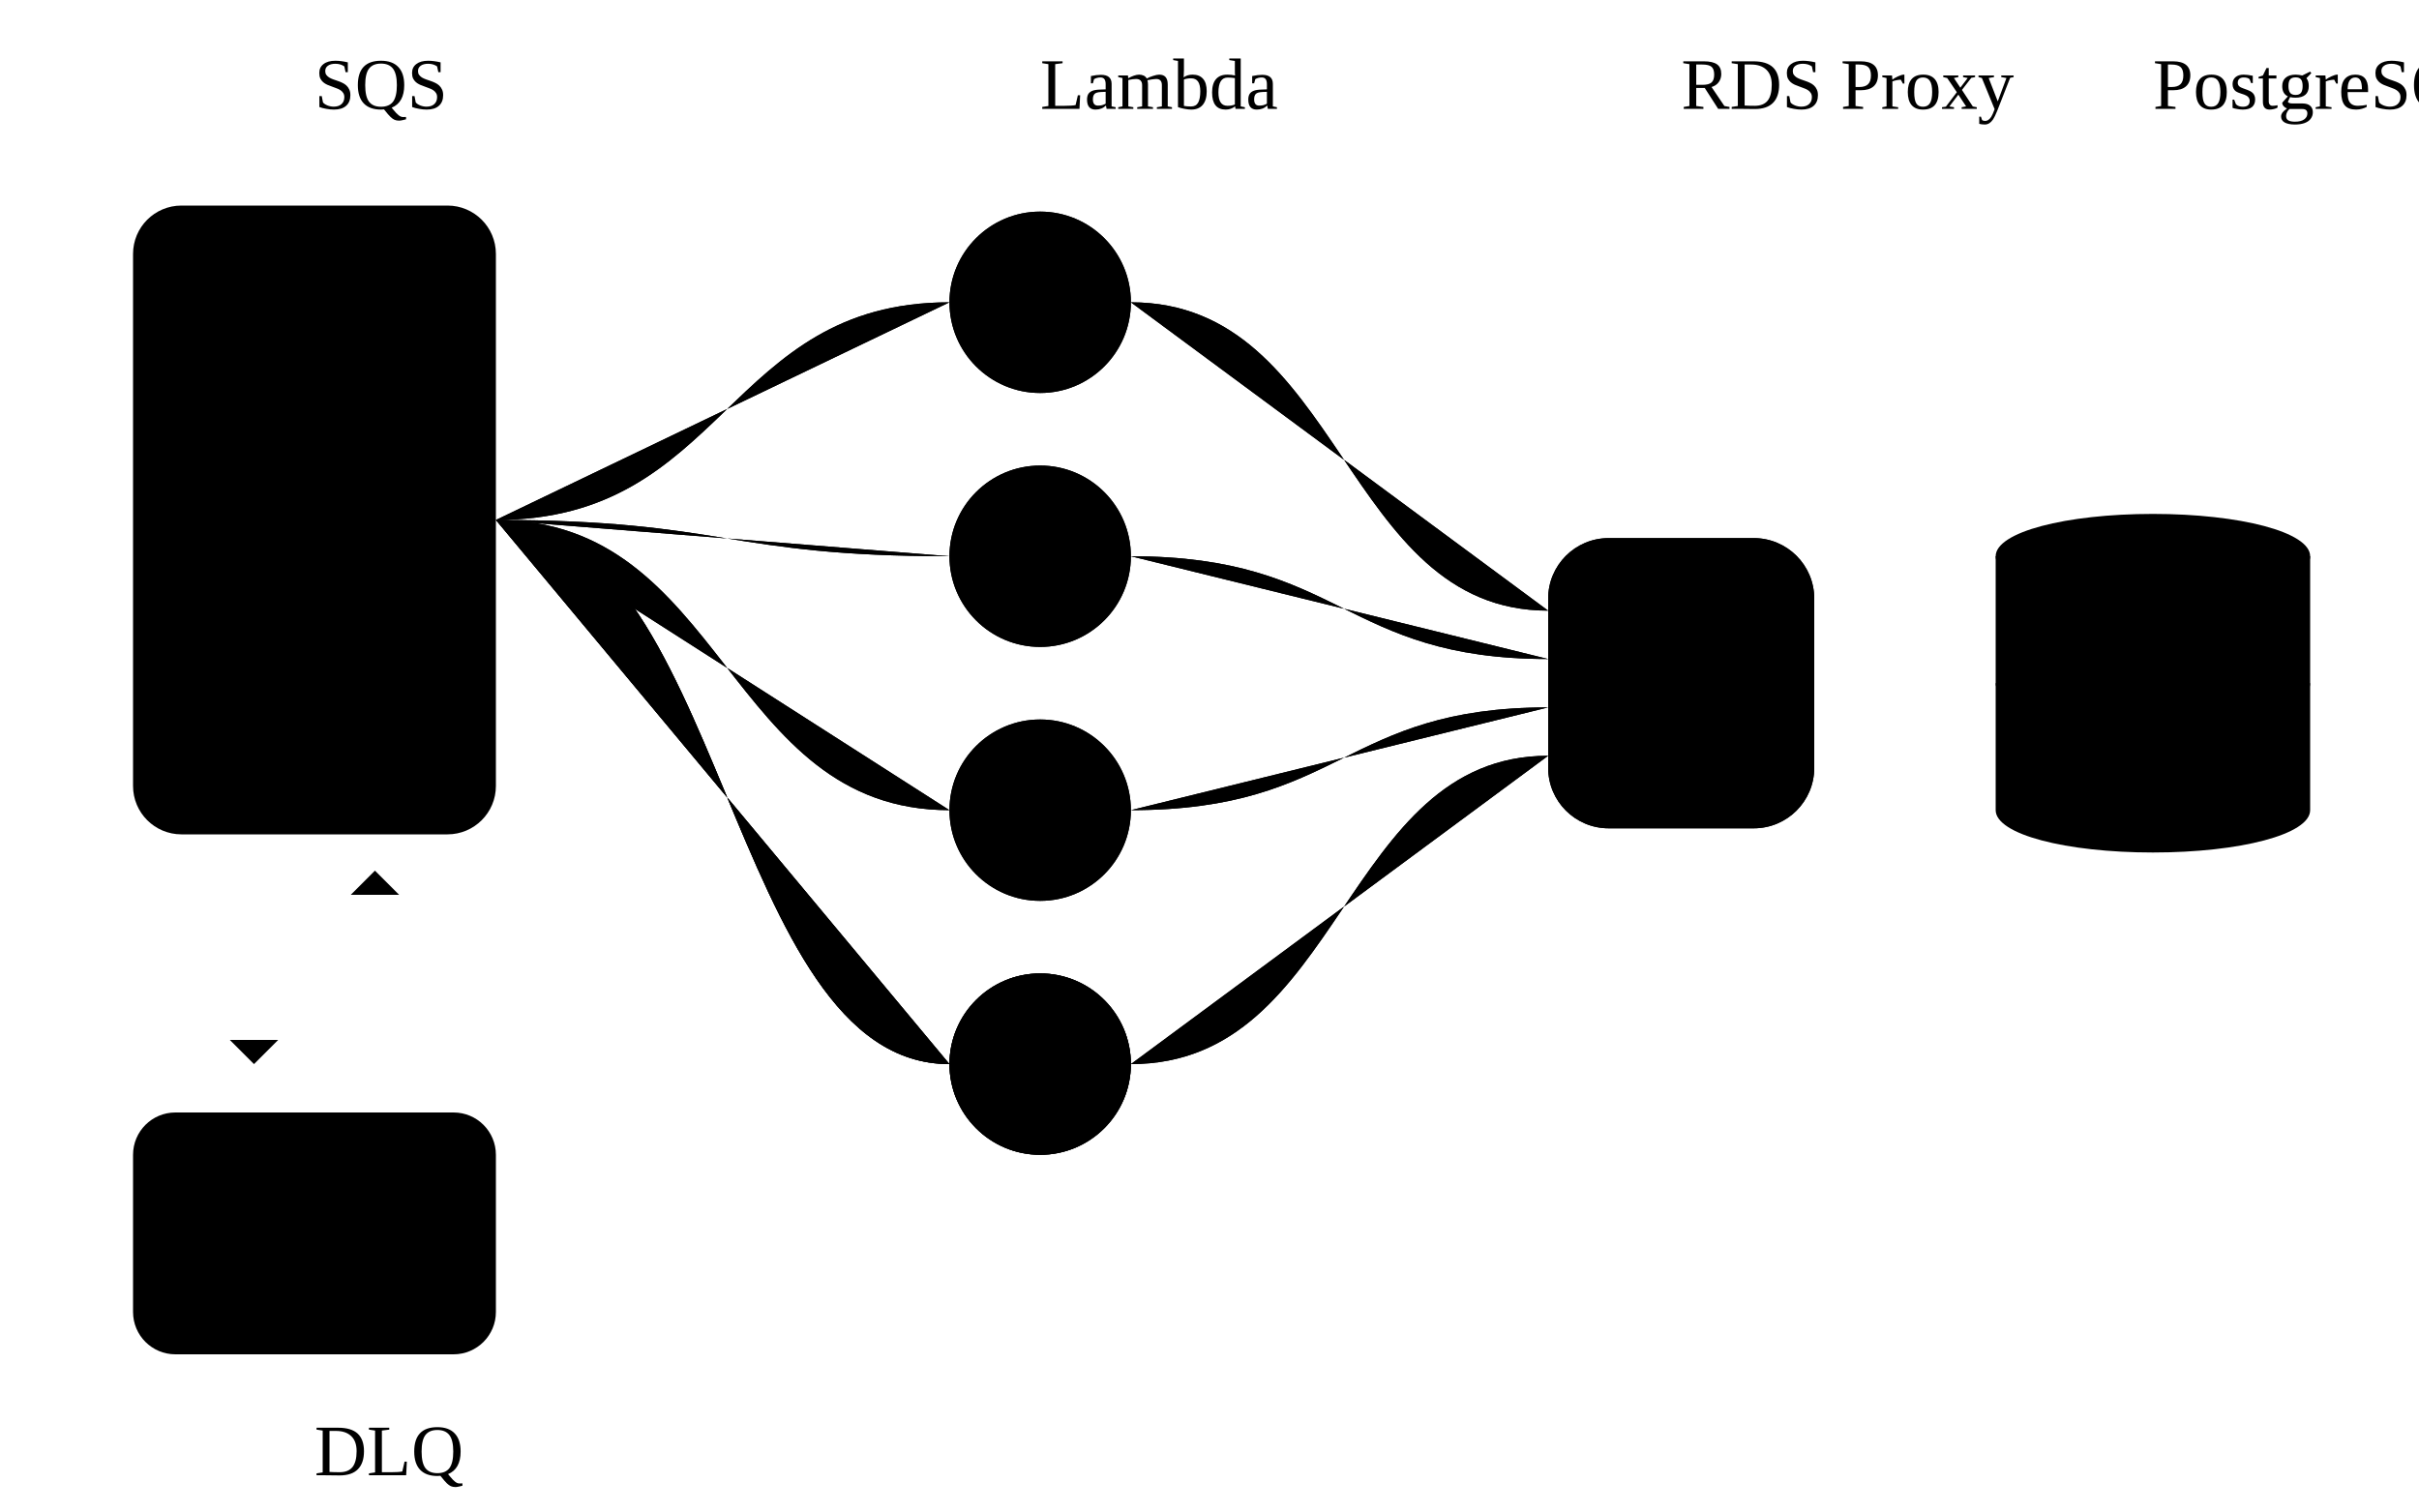
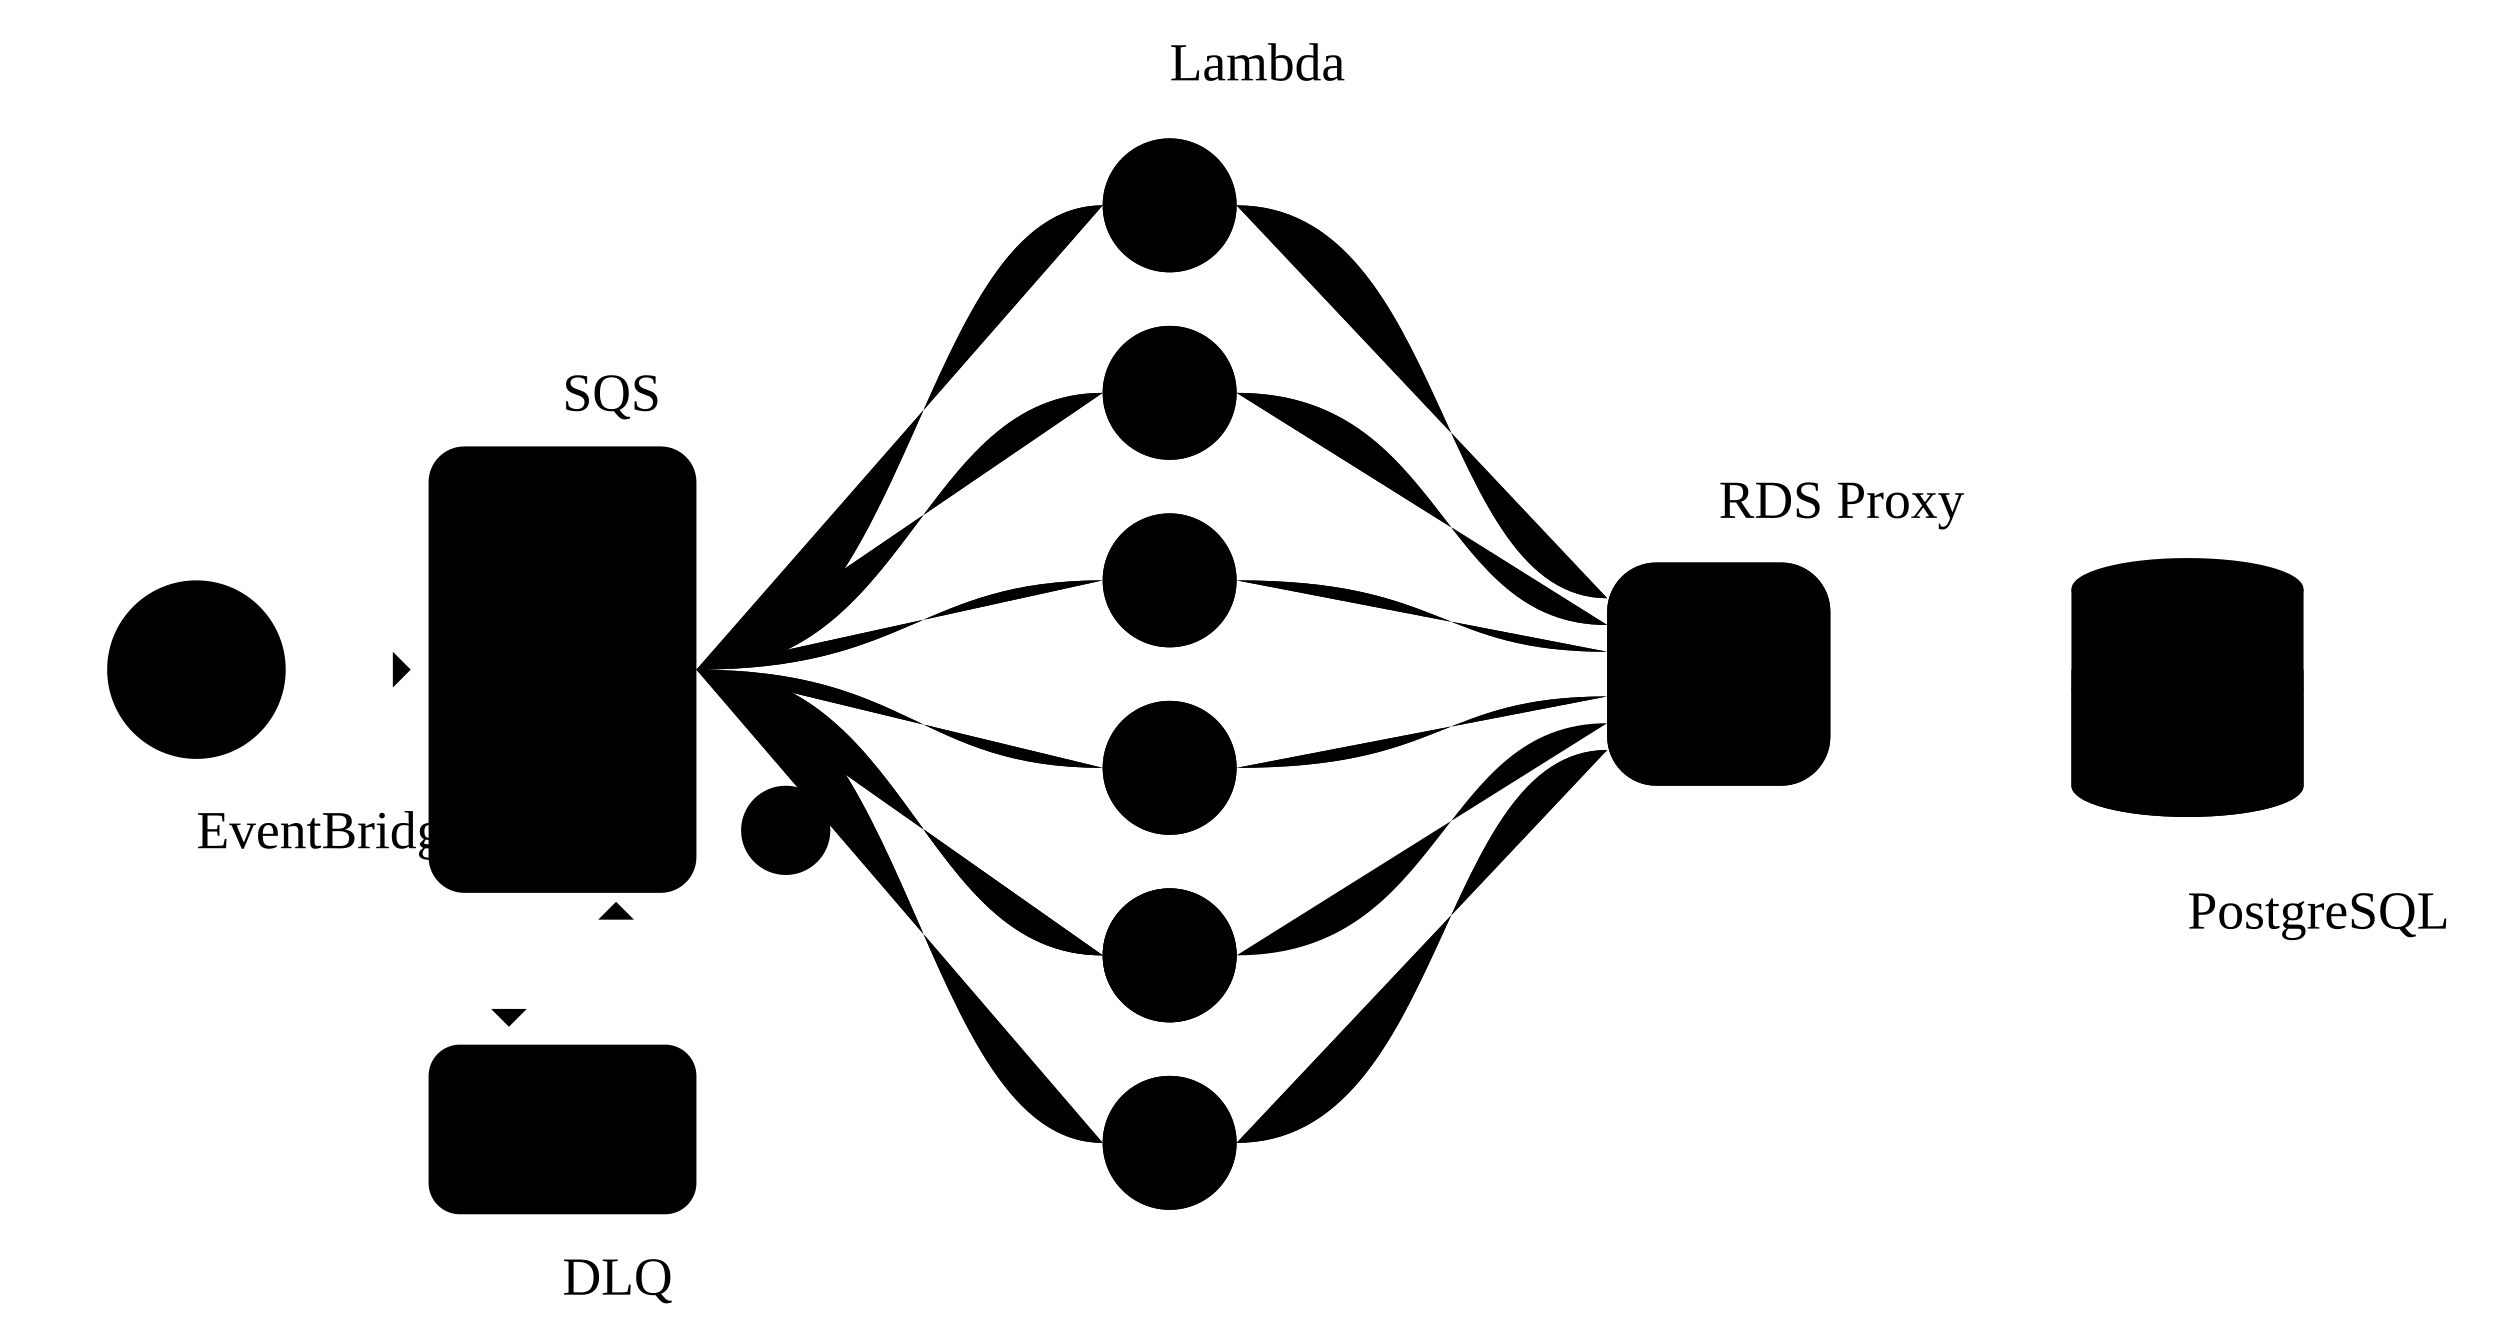
- <svg class="wide" viewBox="0 0 400 250">
+ <svg class="wide" viewBox="0 0 560 300">
  <defs>
    <symbol id="fx-lambda" viewBox="0 0 24 24">
      <path d="M5 3h3.5L19 21" />
      <path d="M12.3 10.6 5 21" />
    </symbol>
+     <clipPath id="fx-db-clip">
+       <path d="M464 132c0-4 11.6-7 26-7s26 3 26 7v44c0 4-11.6 7-26 7s-26-3-26-7z" />
+     </clipPath>
  </defs>
  <g class="fade" style="--dur: 600ms">
-     <text x="52" y="18">SQS</text>
-     <text x="172" y="18">Lambda</text>
-     <text x="278" y="18">RDS Proxy</text>
-     <text x="356" y="18">PostgreSQL</text>
-     <text x="52" y="244">DLQ</text>
+     <text x="44" y="190">EventBridge</text>
+     <text x="126" y="92">SQS</text>
+     <text x="126" y="290">DLQ</text>
+     <text x="262" y="18">Lambda</text>
+     <text x="385" y="116">RDS Proxy</text>
+     <text x="490" y="208">PostgreSQL</text>
  </g>
-   <rect class="art-panel rise" x="22" y="34" width="60" height="104" rx="8" />
-   <rect class="art-chip rise" x="30" y="44" width="44" height="11" rx="3.5" style="--at: 150ms; --rise: -10px" />
-   <rect class="art-chip rise" x="30" y="63" width="44" height="11" rx="3.5" style="--at: 230ms; --rise: -10px" />
-   <rect class="art-chip rise" x="30" y="82" width="44" height="11" rx="3.5" style="--at: 310ms; --rise: -10px" />
-   <rect class="art-chip rise" x="30" y="101" width="44" height="11" rx="3.5" style="--at: 390ms; --rise: -10px" />
-   <g class="rise" style="--at: 470ms; --rise: -10px">
-     <g class="fx-gone dim" style="--at: 3400ms; --dur: 300ms">
-       <rect class="art-chip" x="30" y="120" width="44" height="11" rx="3.5" />
-       <rect class="fx-fail pop" x="30" y="120" width="44" height="11" rx="3.5" style="--at: 3250ms; --dur: 350ms" />
+   <g class="pop" style="--at: 0ms">
+     <circle class="art-panel" cx="44" cy="150" r="20" />
+     <circle class="fx-clock-dot" cx="44" cy="150" r="1.8" />
+   </g>
+   <g class="turn" style="--at: 200ms; --dur: 700ms; transform-origin: 44px 150px">
+     <path class="art-accent-line" d="M44 138v12l7 5" />
+   </g>
+   <path class="art-flow draw" d="M66 150h26" pathLength="1" style="--at: 450ms; --dur: 200ms" />
+   <path class="art-flow pop" d="m88 146 4 4-4 4" style="--at: 600ms" />
+   <rect class="art-panel rise" x="96" y="100" width="60" height="100" rx="8" style="--at: 200ms" />
+   <rect class="art-chip rise" x="104" y="110" width="44" height="11" rx="3.5" style="--at: 520ms; --rise: -10px" />
+   <rect class="art-chip rise" x="104" y="127" width="44" height="11" rx="3.5" style="--at: 600ms; --rise: -10px" />
+   <rect class="art-chip rise" x="104" y="144" width="44" height="11" rx="3.5" style="--at: 680ms; --rise: -10px" />
+   <rect class="art-chip rise" x="104" y="161" width="44" height="11" rx="3.5" style="--at: 760ms; --rise: -10px" />
+   <g class="rise" style="--at: 840ms; --rise: -10px">
+     <g class="fx-gone dim" style="--at: 3480ms; --dur: 300ms">
+       <rect class="art-chip" x="104" y="178" width="44" height="11" rx="3.5" />
+       <rect class="fx-fail pop" x="104" y="178" width="44" height="11" rx="3.5" style="--at: 3330ms; --dur: 350ms" />
    </g>
  </g>
-   <g class="fade" style="--at: 300ms">
-     <rect class="fx-dlq" x="22" y="184" width="60" height="40" rx="7" />
-     <path class="art-flow" d="M42 142v34m-4-4 4 4 4-4" />
-     <path class="art-dash" d="M62 178v-34m-4 4 4-4 4 4" />
+   <g class="fade" style="--at: 900ms">
+     <rect class="fx-dlq" x="96" y="234" width="60" height="38" rx="7" />
+     <path class="art-flow" d="M114 202v28m-4-4 4 4 4-4" />
+     <path class="art-dash" d="M138 230v-28m-4 4 4-4 4 4" />
  </g>
-   <path class="art-flow draw" d="M82 86C120 86 120 50 157 50" pathLength="1" style="--at: 600ms; --dur: 300ms" />
-   <path class="art-flow draw" d="M82 86C120 86 120 92 157 92" pathLength="1" style="--at: 600ms; --dur: 300ms" />
-   <path class="art-flow draw" d="M82 86C120 86 120 134 157 134" pathLength="1" style="--at: 600ms; --dur: 300ms" />
-   <path class="art-flow draw" d="M82 86C120 86 120 176 157 176" pathLength="1" style="--at: 600ms; --dur: 300ms" />
-   <g class="pop" style="--at: 300ms">
-     <circle class="art-panel" cx="172" cy="50" r="15" />
-     <use class="fx-worker" href="#fx-lambda" x="163" y="41" width="18" height="18" />
+   <path class="art-flow draw" d="M156 150C204 150 206 46 247 46" pathLength="1" style="--at: 900ms; --dur: 300ms" />
+   <path class="art-flow draw" d="M156 150C204 150 206 88 247 88" pathLength="1" style="--at: 900ms; --dur: 300ms" />
+   <path class="art-flow draw" d="M156 150C204 150 206 130 247 130" pathLength="1" style="--at: 900ms; --dur: 300ms" />
+   <path class="art-flow draw" d="M156 150C204 150 206 172 247 172" pathLength="1" style="--at: 900ms; --dur: 300ms" />
+   <path class="art-flow draw" d="M156 150C204 150 206 214 247 214" pathLength="1" style="--at: 900ms; --dur: 300ms" />
+   <path class="art-flow draw" d="M156 150C204 150 206 256 247 256" pathLength="1" style="--at: 900ms; --dur: 300ms" />
+   <g class="pop" style="--at: 400ms">
+     <circle class="art-panel" cx="262" cy="46" r="15" />
+     <use class="fx-worker" href="#fx-lambda" x="253" y="37" width="18" height="18" />
  </g>
-   <g class="pop" style="--at: 380ms">
-     <circle class="art-panel" cx="172" cy="92" r="15" />
-     <use class="fx-worker" href="#fx-lambda" x="163" y="83" width="18" height="18" />
+   <g class="pop" style="--at: 450ms">
+     <circle class="art-panel" cx="262" cy="88" r="15" />
+     <use class="fx-worker" href="#fx-lambda" x="253" y="79" width="18" height="18" />
  </g>
-   <g class="pop" style="--at: 460ms">
-     <circle class="art-panel" cx="172" cy="134" r="15" />
-     <use class="fx-worker" href="#fx-lambda" x="163" y="125" width="18" height="18" />
+   <g class="pop" style="--at: 500ms">
+     <circle class="art-panel" cx="262" cy="130" r="15" />
+     <use class="fx-worker" href="#fx-lambda" x="253" y="121" width="18" height="18" />
  </g>
-   <g class="pop" style="--at: 540ms">
-     <circle class="art-panel" cx="172" cy="176" r="15" />
-     <use class="fx-worker" href="#fx-lambda" x="163" y="167" width="18" height="18" />
+   <g class="pop" style="--at: 550ms">
+     <circle class="art-panel" cx="262" cy="172" r="15" />
+     <use class="fx-worker" href="#fx-lambda" x="253" y="163" width="18" height="18" />
  </g>
-   <g class="fx-gone blip" style="--at: 2600ms; --dur: 1000ms">
-     <circle class="fx-fail" cx="172" cy="176" r="15" />
-     <use class="fx-fail-line" href="#fx-lambda" x="163" y="167" width="18" height="18" />
+   <g class="pop" style="--at: 600ms">
+     <circle class="art-panel" cx="262" cy="214" r="15" />
+     <use class="fx-worker" href="#fx-lambda" x="253" y="205" width="18" height="18" />
  </g>
-   <path class="art-flow draw" d="M187 50C222 50 222 101 256 101" pathLength="1" style="--at: 800ms; --dur: 300ms" />
-   <path class="art-flow draw" d="M187 92C222 92 222 109 256 109" pathLength="1" style="--at: 800ms; --dur: 300ms" />
-   <path class="art-flow draw" d="M187 134C222 134 222 117 256 117" pathLength="1" style="--at: 800ms; --dur: 300ms" />
-   <path class="art-flow draw" d="M187 176C222 176 222 125 256 125" pathLength="1" style="--at: 800ms; --dur: 300ms" />
-   <g class="pop" style="--at: 620ms">
-     <rect class="art-panel" x="256" y="89" width="44" height="48" rx="10" />
-     <path class="art-accent-line" d="m266 103 10 10m-10 0h10m-10 10 10-10h14" />
+   <g class="pop" style="--at: 650ms">
+     <circle class="art-panel" cx="262" cy="256" r="15" />
+     <use class="fx-worker" href="#fx-lambda" x="253" y="247" width="18" height="18" />
  </g>
-   <path class="art-flow draw" d="M300 107h30" pathLength="1" style="--at: 950ms; --dur: 200ms" />
-   <path class="art-flow draw" d="M300 119h30" pathLength="1" style="--at: 950ms; --dur: 200ms" />
-   <g class="rise" style="--at: 700ms">
-     <path class="art-panel" d="M330 92c0-4 11.6-7 26-7s26 3 26 7v42c0 4-11.6 7-26 7s-26-3-26-7z" />
-     <path class="art-line" d="M330 92c0 4 11.6 7 26 7s26-3 26-7" />
-     <path class="art-line" d="M330 113c0 4 11.6 7 26 7s26-3 26-7" />
+   <g class="fx-gone blip" style="--at: 2700ms; --dur: 1100ms">
+     <circle class="fx-fail" cx="262" cy="214" r="15" />
+     <use class="fx-fail-line" href="#fx-lambda" x="253" y="205" width="18" height="18" />
  </g>
-   <path class="art-pulse" d="M82 86C120 86 120 50 157 50" pathLength="100" style="--at: 1100ms; --dur: 450ms" />
-   <path class="art-pulse" d="M82 86C120 86 120 92 157 92" pathLength="100" style="--at: 1180ms; --dur: 450ms" />
-   <path class="art-pulse" d="M82 86C120 86 120 134 157 134" pathLength="100" style="--at: 1260ms; --dur: 450ms" />
-   <path class="art-pulse" d="M82 86C120 86 120 176 157 176" pathLength="100" style="--at: 1340ms; --dur: 450ms" />
-   <circle class="fx-ping ping-once" cx="172" cy="50" r="15" style="--at: 1500ms" />
-   <circle class="fx-ping ping-once" cx="172" cy="92" r="15" style="--at: 1580ms" />
-   <circle class="fx-ping ping-once" cx="172" cy="134" r="15" style="--at: 1660ms" />
-   <circle class="fx-ping ping-once" cx="172" cy="176" r="15" style="--at: 1740ms" />
-   <path class="art-pulse" d="M187 50C222 50 222 101 256 101" pathLength="100" style="--at: 1650ms; --dur: 450ms" />
-   <path class="art-pulse" d="M187 92C222 92 222 109 256 109" pathLength="100" style="--at: 1730ms; --dur: 450ms" />
-   <path class="art-pulse" d="M187 134C222 134 222 117 256 117" pathLength="100" style="--at: 1810ms; --dur: 450ms" />
-   <path class="art-pulse" d="M187 176C222 176 222 125 256 125" pathLength="100" style="--at: 1890ms; --dur: 450ms" />
-   <rect class="fx-ping ping-once" x="256" y="89" width="44" height="48" rx="10" style="--at: 2150ms" />
-   <path class="art-pulse" d="M300 107h30" pathLength="100" style="--at: 2200ms; --dur: 350ms" />
-   <path class="art-pulse" d="M300 119h30" pathLength="100" style="--at: 2280ms; --dur: 350ms" />
-   <path class="art-pulse art-pulse-alert" d="M157 176C120 176 120 86 82 86" pathLength="100" style="--at: 2850ms; --dur: 450ms" />
-   <path class="art-pulse art-pulse-alert" d="M42 142v34" pathLength="100" style="--at: 3450ms; --dur: 350ms" />
-   <rect class="fx-fail pop" x="30" y="198.5" width="44" height="11" rx="3.5" style="--at: 3750ms" />
+   <path class="art-flow draw" d="M277 46C324 46 322 134 360 134" pathLength="1" style="--at: 1100ms; --dur: 300ms" />
+   <path class="art-flow draw" d="M277 88C324 88 322 140 360 140" pathLength="1" style="--at: 1100ms; --dur: 300ms" />
+   <path class="art-flow draw" d="M277 130C324 130 322 146 360 146" pathLength="1" style="--at: 1100ms; --dur: 300ms" />
+   <path class="art-flow draw" d="M277 172C324 172 322 156 360 156" pathLength="1" style="--at: 1100ms; --dur: 300ms" />
+   <path class="art-flow draw" d="M277 214C324 214 322 162 360 162" pathLength="1" style="--at: 1100ms; --dur: 300ms" />
+   <path class="art-flow draw" d="M277 256C324 256 322 168 360 168" pathLength="1" style="--at: 1100ms; --dur: 300ms" />
+   <g class="pop" style="--at: 700ms">
+     <rect class="art-panel" x="360" y="126" width="50" height="50" rx="11" />
+     <path class="art-accent-line" d="m371 140 11 11m-11 0h11m-11 11 11-11h16" />
+   </g>
+   <path class="fx-pool draw" d="M410 144h54" pathLength="1" style="--at: 1250ms; --dur: 220ms" />
+   <path class="fx-pool draw" d="M410 158h54" pathLength="1" style="--at: 1250ms; --dur: 220ms" />
+   <g class="rise" style="--at: 800ms">
+     <path class="art-panel" d="M464 132c0-4 11.6-7 26-7s26 3 26 7v44c0 4-11.6 7-26 7s-26-3-26-7z" />
+     <g clip-path="url(#fx-db-clip)">
+       <rect class="fx-fill grow-up" x="462" y="150" width="56" height="40" style="--at: 2650ms; --dur: 700ms" />
+     </g>
+     <path class="art-line" d="M464 132c0 4 11.6 7 26 7s26-3 26-7" />
+     <path class="art-line" d="M464 154c0 4 11.6 7 26 7s26-3 26-7" />
+   </g>
+   <path class="fx-dot" d="M156 150C204 150 206 46 247 46" pathLength="100" style="--at: 1300ms; --dur: 450ms" />
+   <path class="fx-dot" d="M156 150C204 150 206 88 247 88" pathLength="100" style="--at: 1370ms; --dur: 450ms" />
+   <path class="fx-dot" d="M156 150C204 150 206 130 247 130" pathLength="100" style="--at: 1440ms; --dur: 450ms" />
+   <path class="fx-dot" d="M156 150C204 150 206 172 247 172" pathLength="100" style="--at: 1510ms; --dur: 450ms" />
+   <path class="fx-dot" d="M156 150C204 150 206 214 247 214" pathLength="100" style="--at: 1580ms; --dur: 450ms" />
+   <path class="fx-dot" d="M156 150C204 150 206 256 247 256" pathLength="100" style="--at: 1650ms; --dur: 450ms" />
+   <circle class="fx-ping ping-once" cx="262" cy="46" r="15" style="--at: 1720ms" />
+   <circle class="fx-ping ping-once" cx="262" cy="88" r="15" style="--at: 1790ms" />
+   <circle class="fx-ping ping-once" cx="262" cy="130" r="15" style="--at: 1860ms" />
+   <circle class="fx-ping ping-once" cx="262" cy="172" r="15" style="--at: 1930ms" />
+   <circle class="fx-ping ping-once" cx="262" cy="214" r="15" style="--at: 2000ms" />
+   <circle class="fx-ping ping-once" cx="262" cy="256" r="15" style="--at: 2070ms" />
+   <path class="fx-dot" d="M277 46C324 46 322 134 360 134" pathLength="100" style="--at: 1850ms; --dur: 450ms" />
+   <path class="fx-dot" d="M277 88C324 88 322 140 360 140" pathLength="100" style="--at: 1900ms; --dur: 450ms" />
+   <path class="fx-dot" d="M277 130C324 130 322 146 360 146" pathLength="100" style="--at: 1950ms; --dur: 450ms" />
+   <path class="fx-dot" d="M277 172C324 172 322 156 360 156" pathLength="100" style="--at: 2000ms; --dur: 450ms" />
+   <path class="fx-dot" d="M277 256C324 256 322 168 360 168" pathLength="100" style="--at: 2050ms; --dur: 450ms" />
+   <rect class="fx-ping ping-once" x="360" y="126" width="50" height="50" rx="11" style="--at: 2330ms" />
+   <path class="fx-dot" d="M410 144h54" pathLength="100" style="--at: 2400ms; --dur: 320ms" />
+   <path class="fx-dot" d="M410 158h54" pathLength="100" style="--at: 2480ms; --dur: 320ms" />
+   <path class="fx-dot fx-dot-alert" d="M247 214C206 214 204 150 156 150" pathLength="100" style="--at: 2950ms; --dur: 450ms" />
+   <g class="pop" style="--at: 3330ms">
+     <circle class="fx-retry-badge" cx="176" cy="186" r="10" />
+     <path class="fx-retry" d="M171.5 186a4.5 4.5 0 1 0 1.3-3.2l-1.3 1.2m0-3v3h3" />
+   </g>
+   <path class="fx-dot fx-dot-alert" d="M114 202v28" pathLength="100" style="--at: 3520ms; --dur: 320ms" />
+   <rect class="fx-fail pop" x="104" y="247.5" width="44" height="11" rx="3.5" style="--at: 3820ms" />
</svg>
